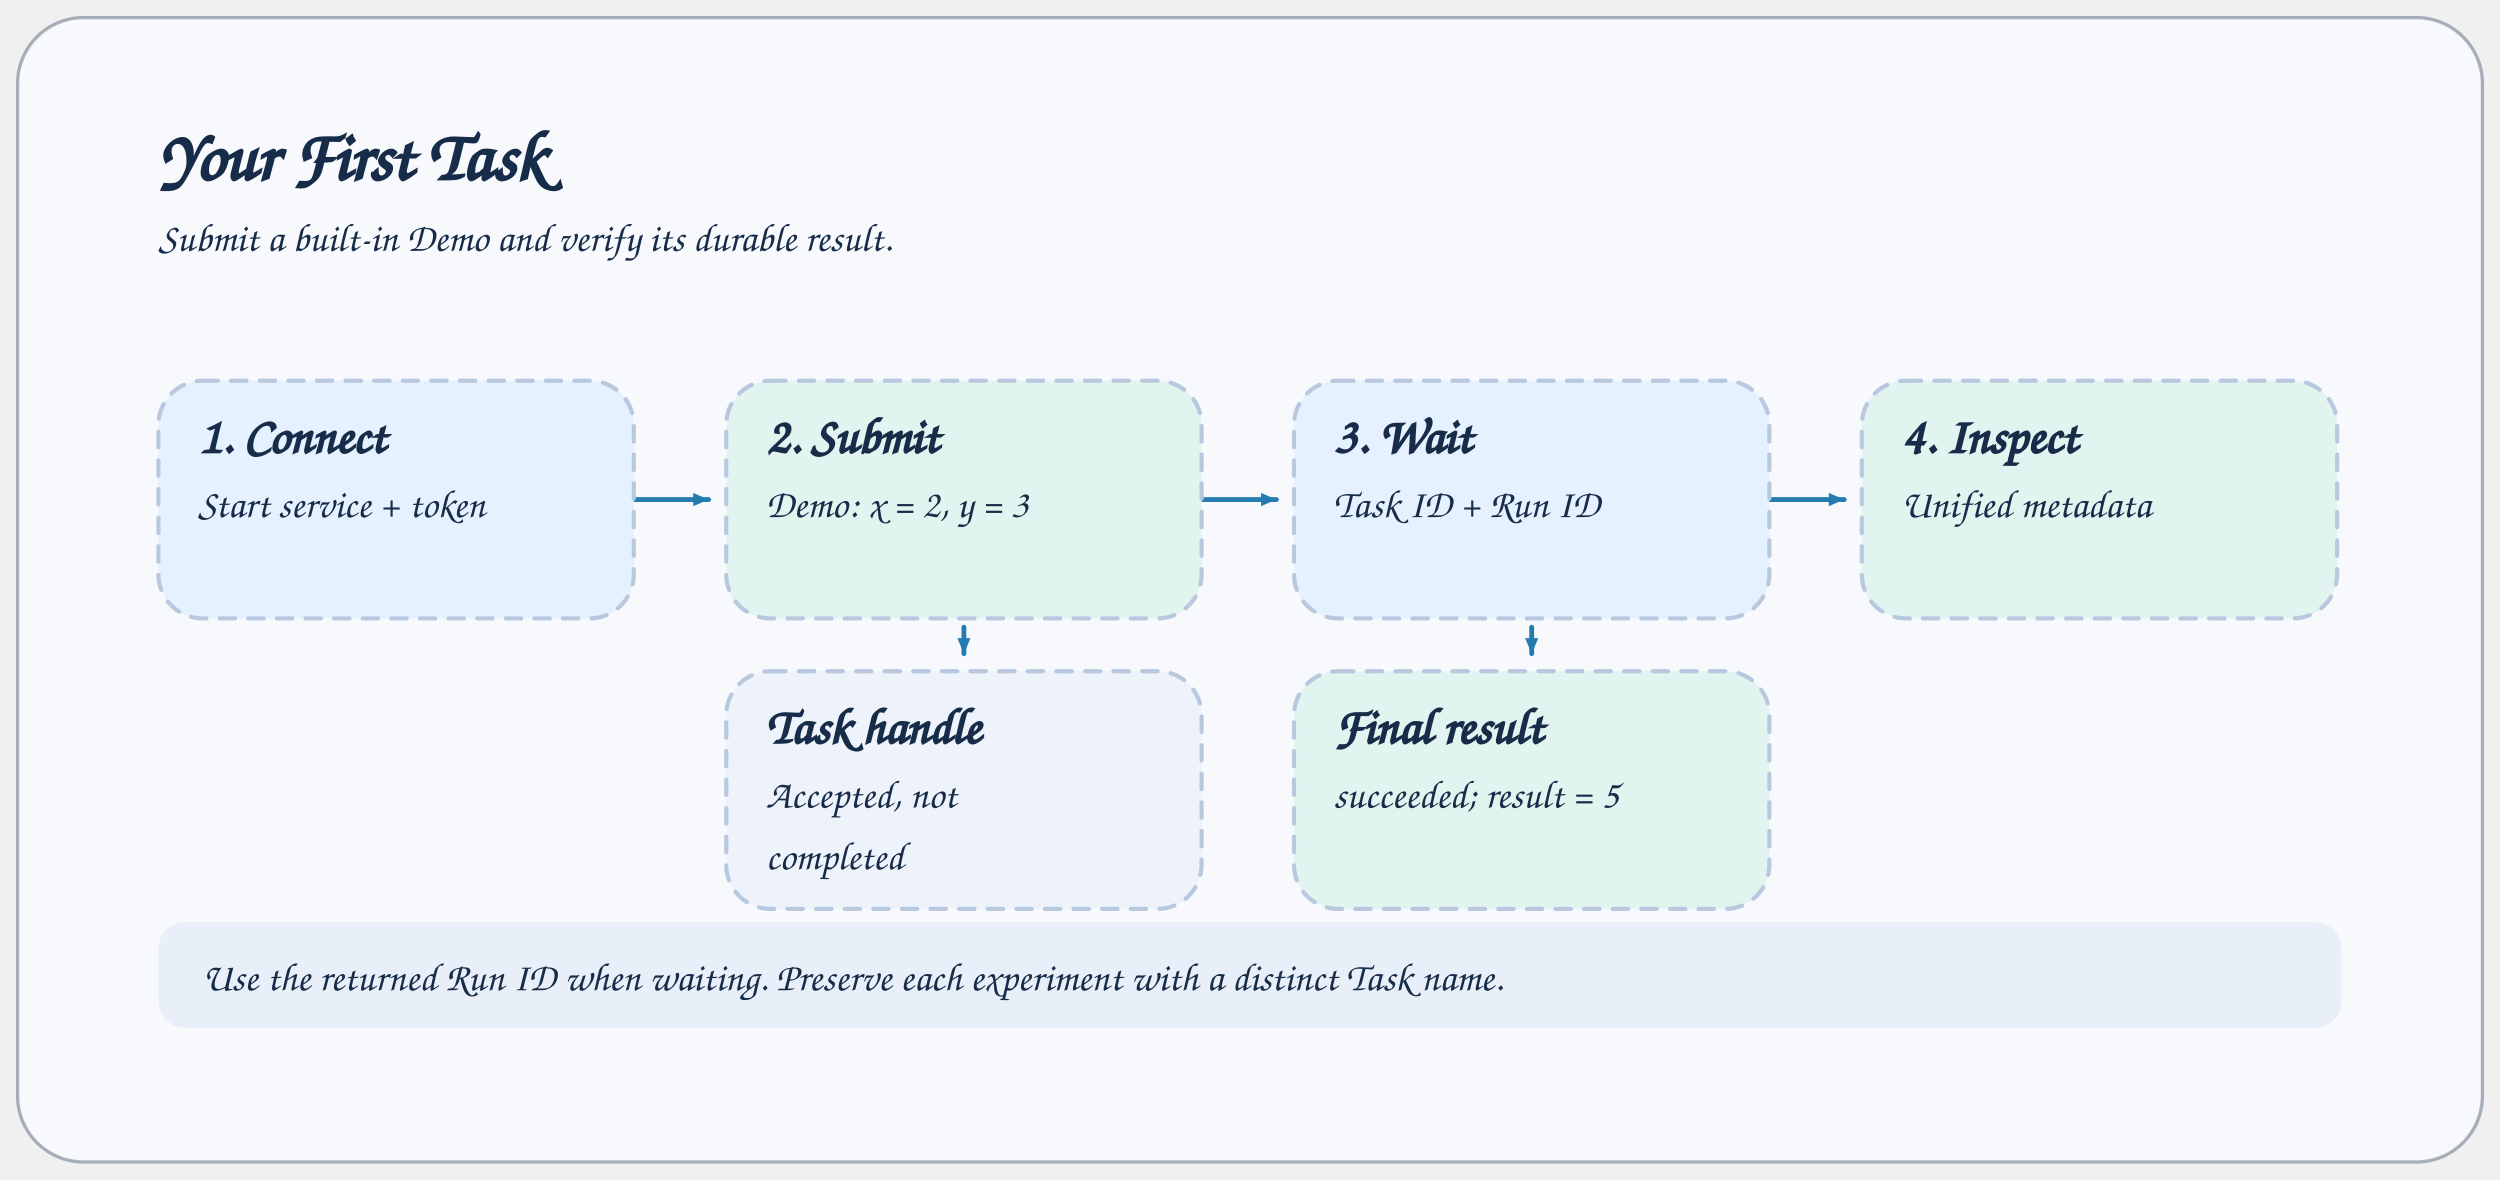
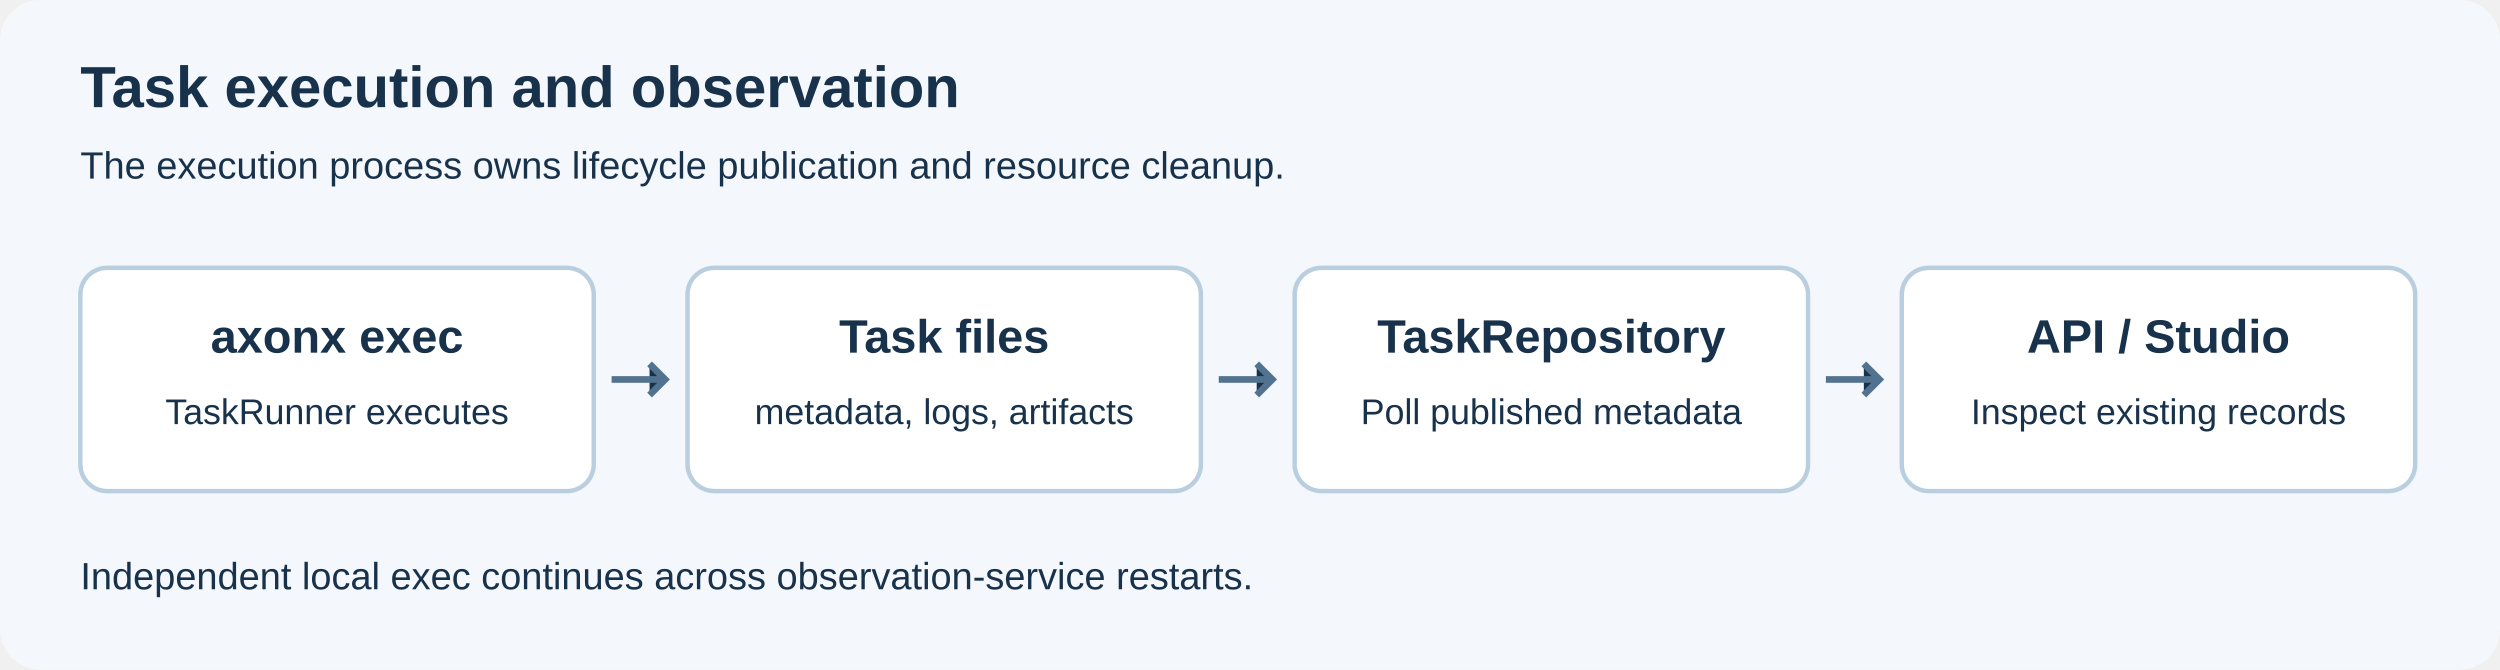
- <svg xmlns="http://www.w3.org/2000/svg" width="1136" height="536" viewBox="0 0 1136 536" role="img" aria-labelledby="title desc">
-   <defs>
-     <marker id="arrow" viewBox="0 0 8 6" refX="7" refY="3" markerWidth="8" markerHeight="6" orient="auto-start-reverse" markerUnits="userSpaceOnUse">
-       <path d="M 0 0 L 7 3 L 0 6 z" fill="#247baf" />
-     </marker>
-   </defs>
-   <rect x="8" y="8" width="1120.0" height="520.0" rx="30" fill="#f7f9fc" stroke="#172c49" stroke-width="1.5" stroke-linejoin="round" stroke-opacity="0.35" />
-   <g transform="translate(28 28)" font-family="'Comic Sans MS', 'Chalkboard SE', 'Comic Neue', cursive" data-diagram-content="true">
-     <g font-family="'Comic Sans MS', 'Chalkboard SE', 'Comic Neue', cursive" fill="#172c49">
-       <text x="44" y="54" font-size="32" font-weight="700" text-anchor="start">Your First Task</text>
-       <text x="44" y="86" font-size="18" fill="#172c49" text-anchor="start">Submit a built-in Demo and verify its durable result.</text>
-       <path d="M260 199H294" fill="none" stroke="#247baf" stroke-width="2.2" marker-end="url(#arrow)" stroke-linecap="round" stroke-linejoin="round" />
-       <path d="M518 199H552" fill="none" stroke="#247baf" stroke-width="2.2" marker-end="url(#arrow)" stroke-linecap="round" stroke-linejoin="round" />
-       <path d="M776 199H810" fill="none" stroke="#247baf" stroke-width="2.2" marker-end="url(#arrow)" stroke-linecap="round" stroke-linejoin="round" />
-       <path d="M410 257V269" fill="none" stroke="#247baf" stroke-width="2.2" marker-end="url(#arrow)" stroke-linecap="round" stroke-linejoin="round" />
-       <path d="M668 257V269" fill="none" stroke="#247baf" stroke-width="2.2" marker-end="url(#arrow)" stroke-linecap="round" stroke-linejoin="round" />
-       <rect x="44" y="145" width="216" height="108" rx="20" fill="#e6f1ff" stroke="#b8c8df" stroke-width="1.9" stroke-dasharray="7 6" stroke-linecap="round" />
-       <text x="62" y="178" font-size="23" font-weight="700">1. Connect</text>
-       <text x="62" y="207" font-size="18">Start service + token</text>
-       <rect x="302" y="145" width="216" height="108" rx="20" fill="#e2f4f0" stroke="#b8c8df" stroke-width="1.9" stroke-dasharray="7 6" stroke-linecap="round" />
-       <text x="320" y="178" font-size="23" font-weight="700">2. Submit</text>
-       <text x="320" y="207" font-size="18">Demo: x = 2, y = 3</text>
-       <rect x="560" y="145" width="216" height="108" rx="20" fill="#e6f1ff" stroke="#b8c8df" stroke-width="1.9" stroke-dasharray="7 6" stroke-linecap="round" />
-       <text x="578" y="178" font-size="23" font-weight="700">3. Wait</text>
-       <text x="578" y="207" font-size="18">Task ID + Run ID</text>
-       <rect x="818" y="145" width="216" height="108" rx="20" fill="#e2f4f0" stroke="#b8c8df" stroke-width="1.9" stroke-dasharray="7 6" stroke-linecap="round" />
-       <text x="836" y="178" font-size="23" font-weight="700">4. Inspect</text>
-       <text x="836" y="207" font-size="18">Unified metadata</text>
-       <rect x="302" y="277" width="216" height="108" rx="20" fill="#eef2fa" stroke="#b8c8df" stroke-width="1.9" stroke-dasharray="7 6" stroke-linecap="round" />
-       <text x="320" y="310" font-size="23" font-weight="700">Task handle</text>
-       <text x="320" y="339" font-size="18">
-         <tspan x="320" dy="0">Accepted, not</tspan>
-         <tspan x="320" dy="28">completed</tspan>
-       </text>
-       <rect x="560" y="277" width="216" height="108" rx="20" fill="#e2f4f0" stroke="#b8c8df" stroke-width="1.9" stroke-dasharray="7 6" stroke-linecap="round" />
-       <text x="578" y="310" font-size="23" font-weight="700">Final result</text>
-       <text x="578" y="339" font-size="18">succeeded; result = 5</text>
-       <rect x="44" y="391" width="992" height="48" rx="12" fill="#e9eff8" />
-       <text x="64" y="422" font-size="18" text-anchor="start">Use the returned Run ID when waiting. Preserve each experiment with a distinct Task name.</text>
+ <svg xmlns="http://www.w3.org/2000/svg" width="1120" height="300" viewBox="0 0 1120 300" role="img" aria-labelledby="title desc">
+   <rect width="1120" height="300" rx="18" fill="#f4f7fb" />
+   <g font-family="Arial,sans-serif" fill="#18324b">
+     <text x="36" y="48" font-size="26" font-weight="700">Task execution and observation</text>
+     <text x="36" y="80" font-size="17">The execution process owns lifecycle publication and resource cleanup.</text>
+     <g fill="#fff" stroke="#b9cede" stroke-width="2">
+       <rect x="36" y="120" width="230" height="100" rx="12" />
+       <rect x="308" y="120" width="230" height="100" rx="12" />
+       <rect x="580" y="120" width="230" height="100" rx="12" />
+       <rect x="852" y="120" width="230" height="100" rx="12" />
    </g>
+     <g font-size="21" font-weight="700" text-anchor="middle">
+       <text x="151" y="158">axonx exec</text>
+       <text x="423" y="158">Task files</text>
+       <text x="695" y="158">TaskRepository</text>
+       <text x="967" y="158">API / Studio</text>
+     </g>
+     <g font-size="16" text-anchor="middle">
+       <text x="151" y="190">TaskRunner executes</text>
+       <text x="423" y="190">metadata, logs, artifacts</text>
+       <text x="695" y="190">Poll published metadata</text>
+       <text x="967" y="190">Inspect existing records</text>
+     </g>
+     <g stroke="#52738f" stroke-width="3">
+       <path d="M274 170h24m-7-7 7 7-7 7" />
+       <path d="M546 170h24m-7-7 7 7-7 7" />
+       <path d="M818 170h24m-7-7 7 7-7 7" />
+     </g>
+     <text x="36" y="264" font-size="17">Independent local exec continues across observation-service restarts.</text>
  </g>
</svg>
